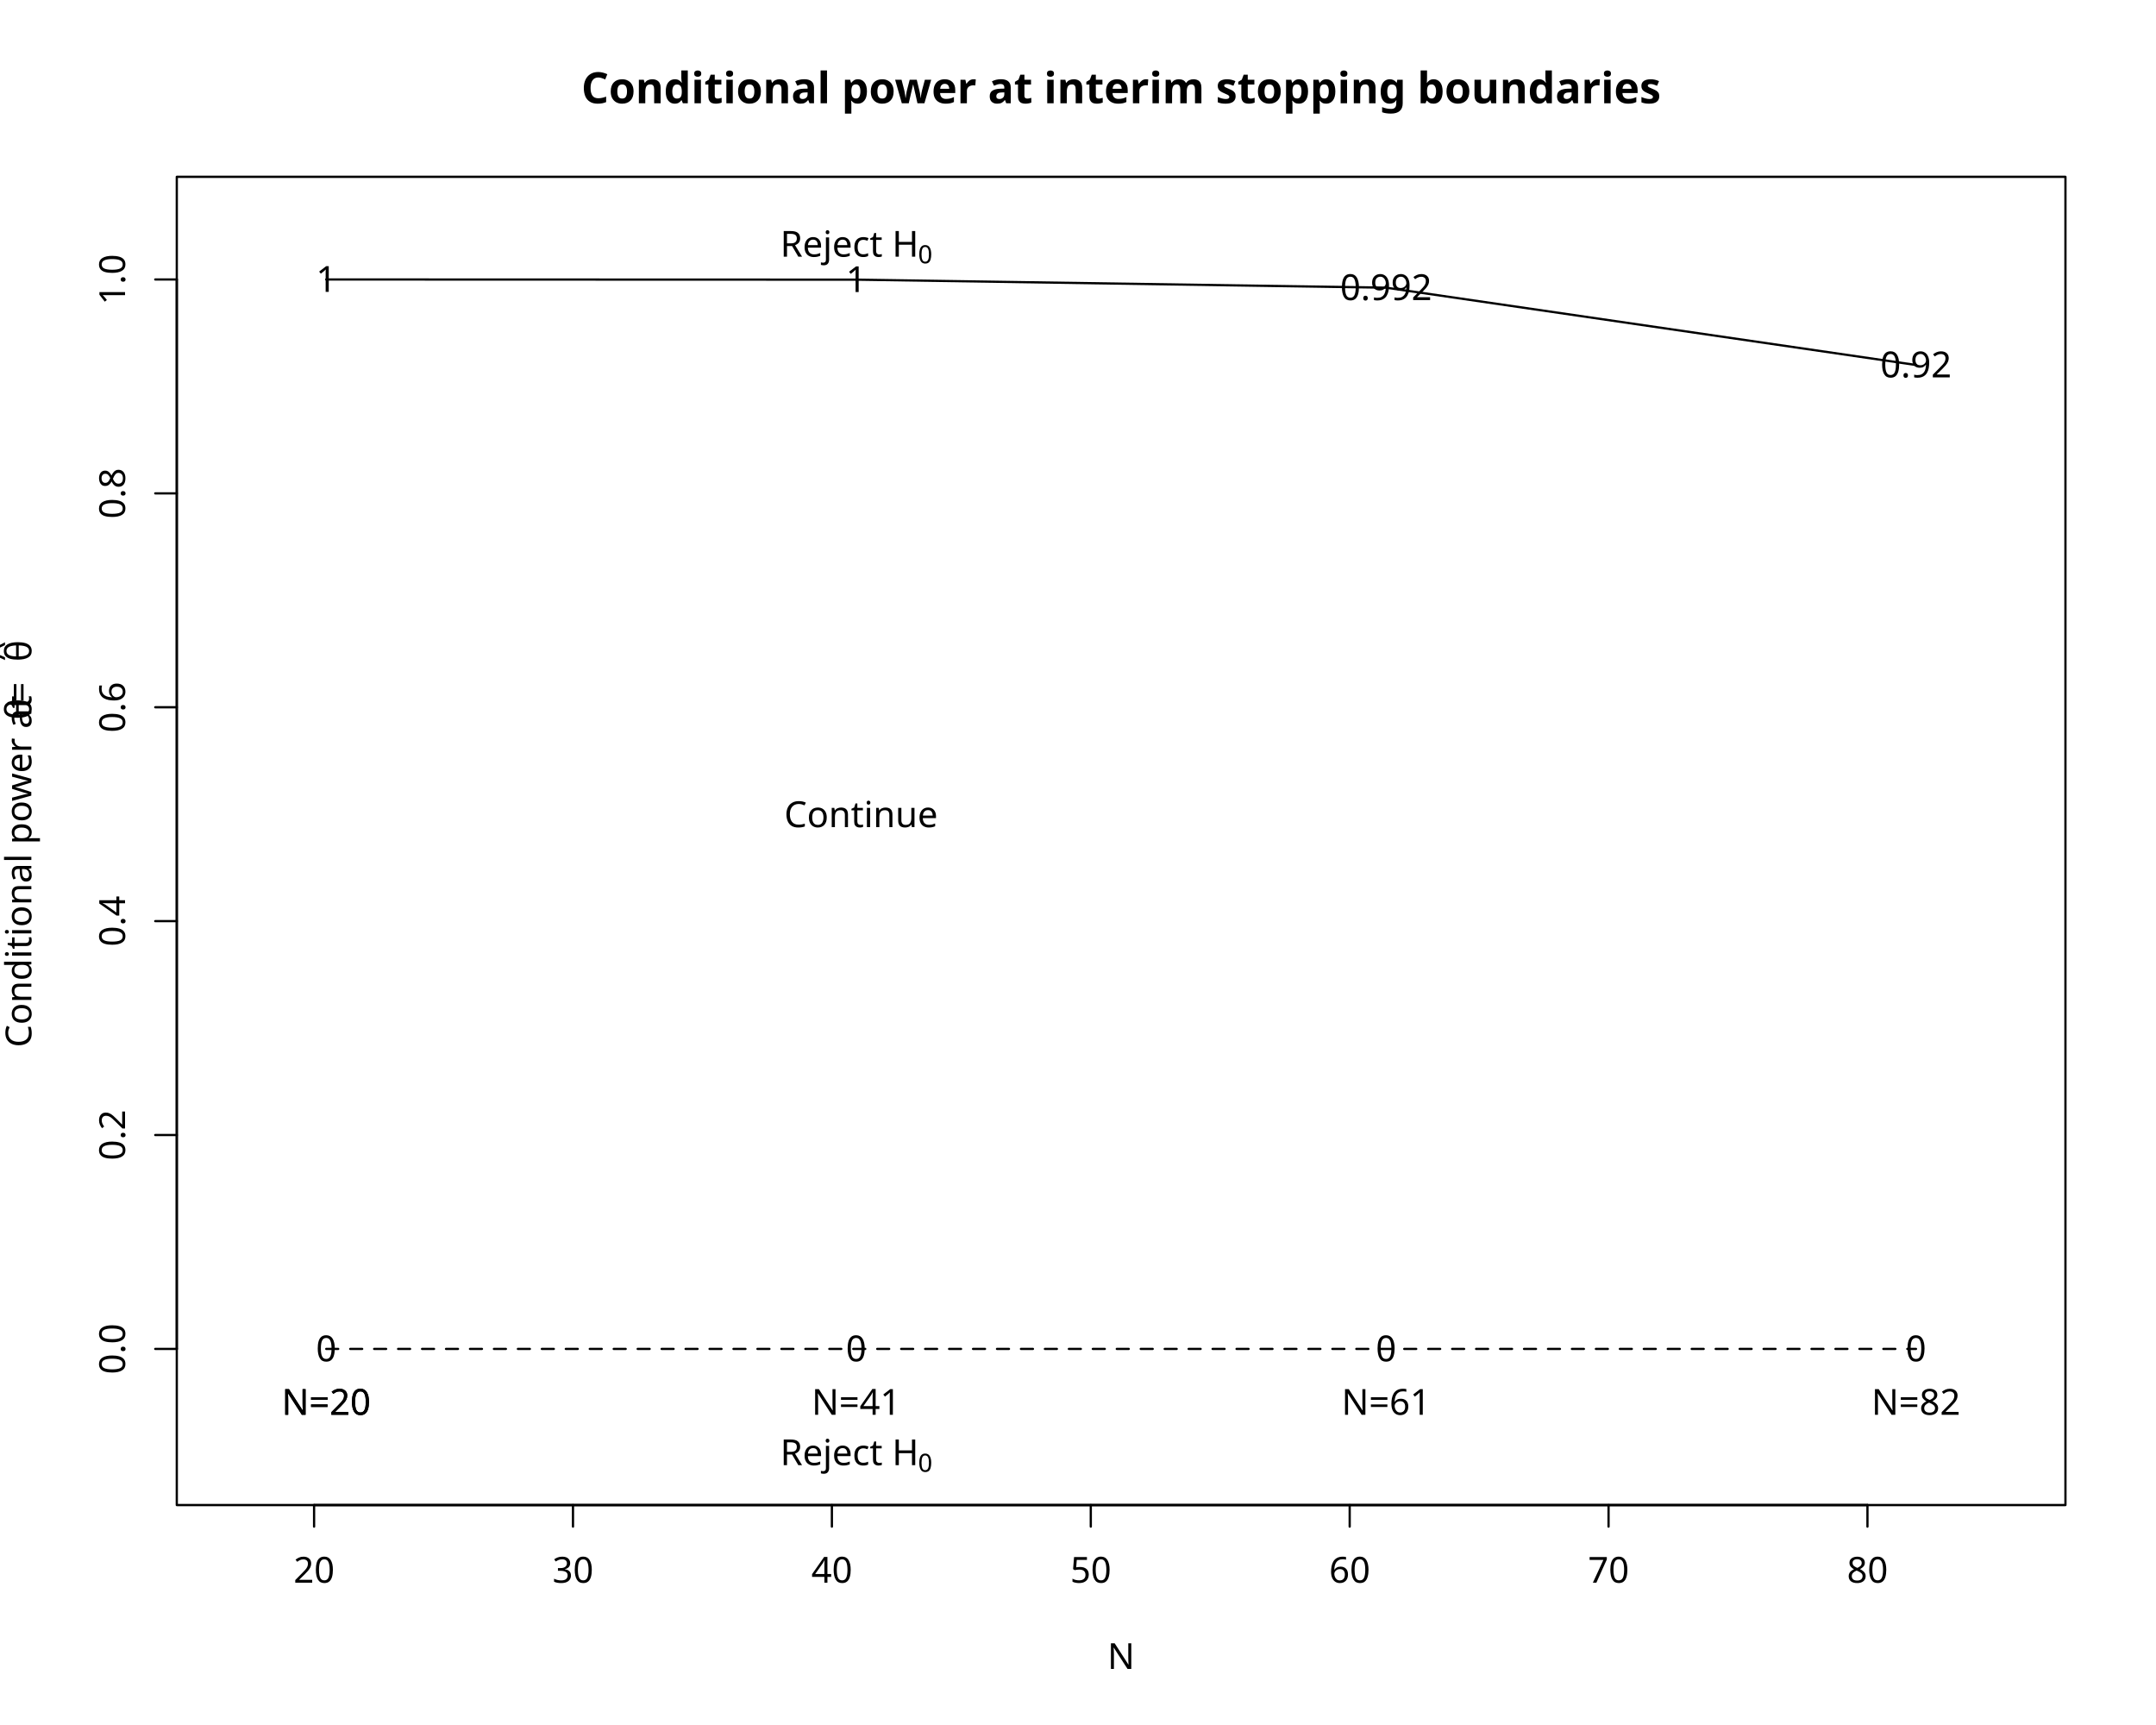
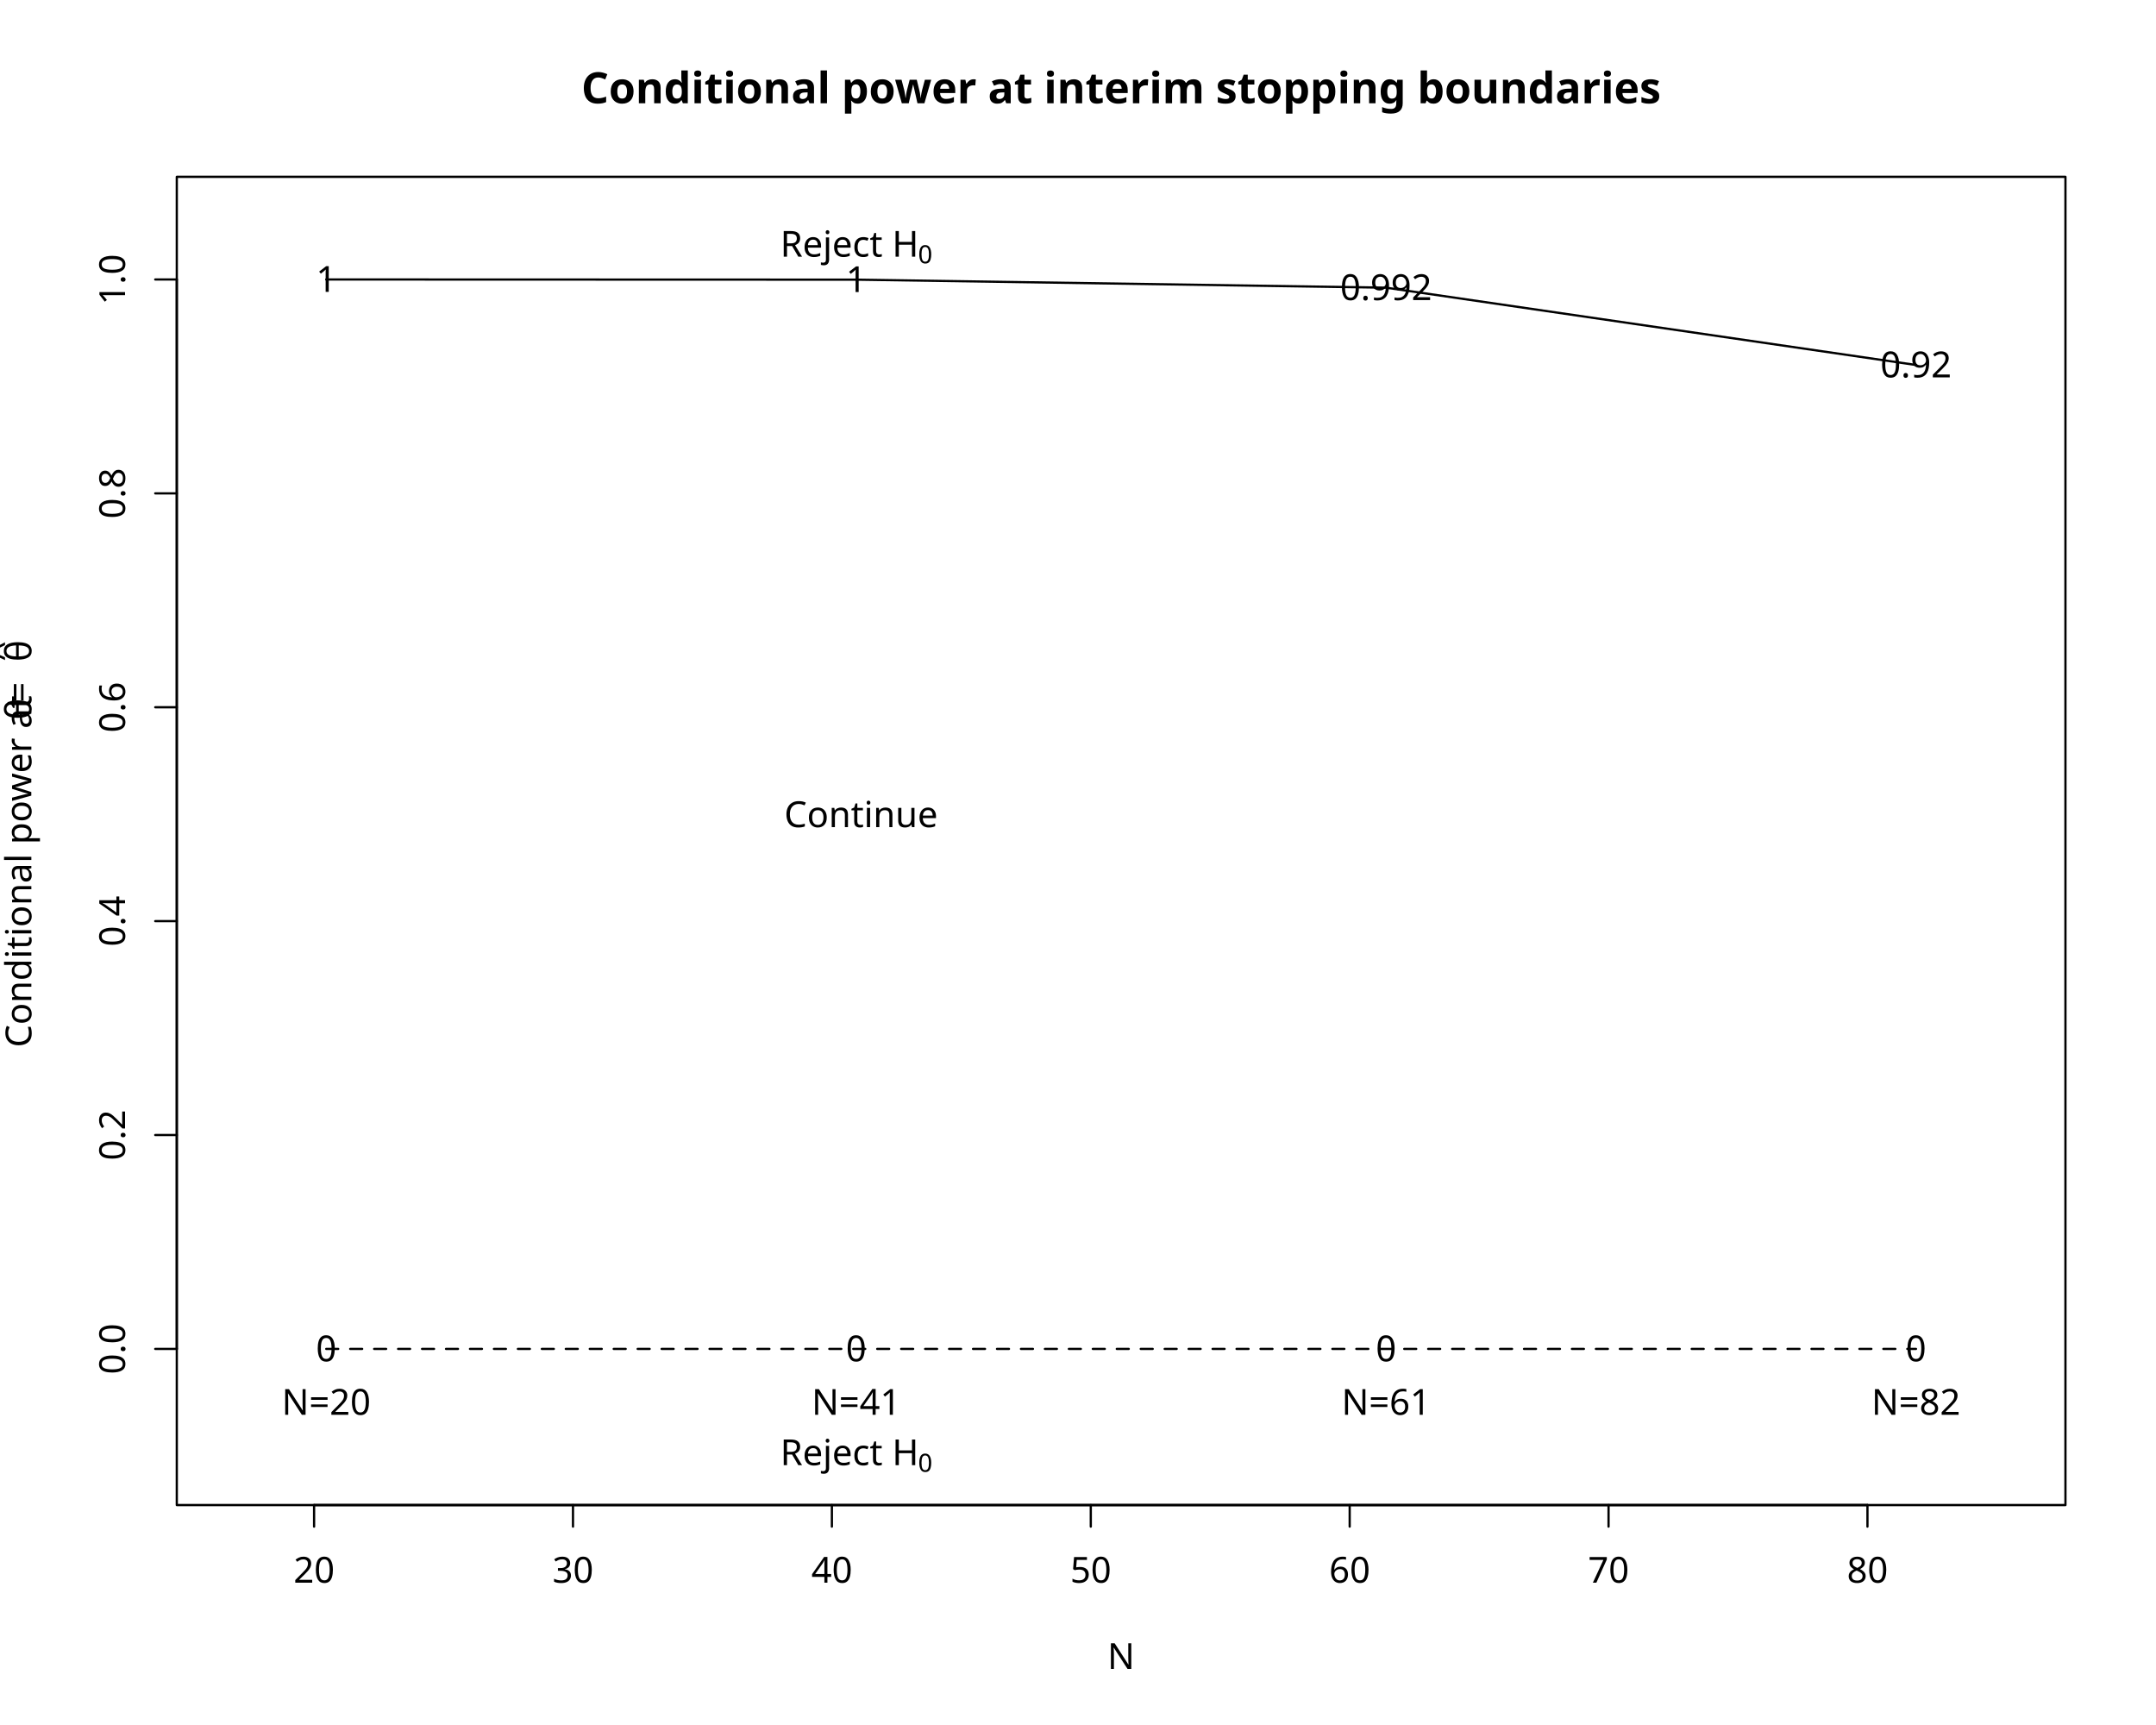
<svg xmlns="http://www.w3.org/2000/svg" class="svglite" data-engine-version="2.0" width="720.00pt" height="576.00pt" viewBox="0 0 720.00 576.00">
  <defs>
    <style type="text/css">
    .svglite line, .svglite polyline, .svglite polygon, .svglite path, .svglite rect, .svglite circle {
      fill: none;
      stroke: #000000;
      stroke-linecap: round;
      stroke-linejoin: round;
      stroke-miterlimit: 10.00;
    }
  </style>
  </defs>
  <rect width="100%" height="100%" style="stroke: none; fill: #FFFFFF;" />
  <defs>
    <clipPath id="cpMC4wMHw3MjAuMDB8MC4wMHw1NzYuMDA=">
      <rect x="0.00" y="0.00" width="720.00" height="576.00" />
    </clipPath>
  </defs>
  <g clip-path="url(#cpMC4wMHw3MjAuMDB8MC4wMHw1NzYuMDA=)">
</g>
  <defs>
    <clipPath id="cpNTkuMDR8Njg5Ljc2fDU5LjA0fDUwMi41Ng==">
      <rect x="59.04" y="59.04" width="630.72" height="443.52" />
    </clipPath>
  </defs>
  <g clip-path="url(#cpNTkuMDR8Njg5Ljc2fDU5LjA0fDUwMi41Ng==)">
    <polyline points="108.95,450.42 285.92,450.42 462.88,450.42 639.85,450.42 " style="stroke-width: 0.75; stroke-dasharray: 4.00,4.00;" />
  </g>
  <g clip-path="url(#cpMC4wMHw3MjAuMDB8MC4wMHw1NzYuMDA=)">
    <line x1="104.89" y1="502.56" x2="623.64" y2="502.56" style="stroke-width: 0.75;" />
    <line x1="104.89" y1="502.56" x2="104.89" y2="509.76" style="stroke-width: 0.75;" />
    <line x1="191.35" y1="502.56" x2="191.35" y2="509.76" style="stroke-width: 0.75;" />
    <line x1="277.81" y1="502.56" x2="277.81" y2="509.76" style="stroke-width: 0.75;" />
    <line x1="364.27" y1="502.56" x2="364.27" y2="509.76" style="stroke-width: 0.75;" />
    <line x1="450.73" y1="502.56" x2="450.73" y2="509.76" style="stroke-width: 0.75;" />
    <line x1="537.18" y1="502.56" x2="537.18" y2="509.76" style="stroke-width: 0.75;" />
    <line x1="623.64" y1="502.56" x2="623.64" y2="509.76" style="stroke-width: 0.75;" />
    <text x="104.89" y="528.48" text-anchor="middle" style="font-size: 12.00px; font-family: sans;" textLength="13.35px" lengthAdjust="spacingAndGlyphs">20</text>
    <text x="191.35" y="528.48" text-anchor="middle" style="font-size: 12.00px; font-family: sans;" textLength="13.35px" lengthAdjust="spacingAndGlyphs">30</text>
    <text x="277.81" y="528.48" text-anchor="middle" style="font-size: 12.00px; font-family: sans;" textLength="13.35px" lengthAdjust="spacingAndGlyphs">40</text>
    <text x="364.27" y="528.48" text-anchor="middle" style="font-size: 12.00px; font-family: sans;" textLength="13.35px" lengthAdjust="spacingAndGlyphs">50</text>
    <text x="450.73" y="528.48" text-anchor="middle" style="font-size: 12.00px; font-family: sans;" textLength="13.35px" lengthAdjust="spacingAndGlyphs">60</text>
    <text x="537.18" y="528.48" text-anchor="middle" style="font-size: 12.00px; font-family: sans;" textLength="13.35px" lengthAdjust="spacingAndGlyphs">70</text>
    <text x="623.64" y="528.48" text-anchor="middle" style="font-size: 12.00px; font-family: sans;" textLength="13.35px" lengthAdjust="spacingAndGlyphs">80</text>
    <line x1="59.04" y1="450.42" x2="59.04" y2="93.32" style="stroke-width: 0.75;" />
    <line x1="59.04" y1="450.42" x2="51.84" y2="450.42" style="stroke-width: 0.75;" />
    <line x1="59.04" y1="379.00" x2="51.84" y2="379.00" style="stroke-width: 0.75;" />
    <line x1="59.04" y1="307.58" x2="51.84" y2="307.58" style="stroke-width: 0.75;" />
    <line x1="59.04" y1="236.16" x2="51.84" y2="236.16" style="stroke-width: 0.75;" />
    <line x1="59.04" y1="164.74" x2="51.84" y2="164.74" style="stroke-width: 0.75;" />
    <line x1="59.04" y1="93.32" x2="51.84" y2="93.32" style="stroke-width: 0.75;" />
    <text transform="translate(41.76,450.42) rotate(-90)" text-anchor="middle" style="font-size: 12.00px; font-family: sans;" textLength="16.68px" lengthAdjust="spacingAndGlyphs">0.0</text>
    <text transform="translate(41.76,379.00) rotate(-90)" text-anchor="middle" style="font-size: 12.00px; font-family: sans;" textLength="16.68px" lengthAdjust="spacingAndGlyphs">0.2</text>
    <text transform="translate(41.76,307.58) rotate(-90)" text-anchor="middle" style="font-size: 12.00px; font-family: sans;" textLength="16.68px" lengthAdjust="spacingAndGlyphs">0.4</text>
    <text transform="translate(41.76,236.16) rotate(-90)" text-anchor="middle" style="font-size: 12.00px; font-family: sans;" textLength="16.68px" lengthAdjust="spacingAndGlyphs">0.6</text>
    <text transform="translate(41.76,164.74) rotate(-90)" text-anchor="middle" style="font-size: 12.00px; font-family: sans;" textLength="16.68px" lengthAdjust="spacingAndGlyphs">0.8</text>
    <text transform="translate(41.76,93.32) rotate(-90)" text-anchor="middle" style="font-size: 12.00px; font-family: sans;" textLength="16.68px" lengthAdjust="spacingAndGlyphs">1.0</text>
    <polygon points="59.04,502.56 689.76,502.56 689.76,59.04 59.04,59.04 " style="stroke-width: 0.75; fill: none;" />
    <text x="374.40" y="34.48" text-anchor="middle" style="font-size: 14.40px; font-weight: bold; font-family: sans;" textLength="312.21px" lengthAdjust="spacingAndGlyphs">Conditional power at interim stopping boundaries</text>
    <text x="374.40" y="557.28" text-anchor="middle" style="font-size: 12.00px; font-family: sans;" textLength="8.67px" lengthAdjust="spacingAndGlyphs">N</text>
    <text transform="translate(10.47,349.75) rotate(-90)" style="font-size: 12.00px; font-family: sans;" textLength="109.40px" lengthAdjust="spacingAndGlyphs">Conditional power at</text>
    <text transform="translate(10.47,240.34) rotate(-90)" style="font-size: 12.00px; font-family: sans;" textLength="5.74px" lengthAdjust="spacingAndGlyphs">θ</text>
    <text transform="translate(10.47,234.60) rotate(-90)" style="font-size: 12.00px; font-family: sans;" textLength="13.68px" lengthAdjust="spacingAndGlyphs"> = </text>
    <text transform="translate(10.47,220.92) rotate(-90)" style="font-size: 12.00px; font-family: sans;" textLength="5.74px" lengthAdjust="spacingAndGlyphs">θ</text>
    <text transform="translate(4.87,220.87) rotate(-90)" style="font-size: 12.00px; font-family: sans;" textLength="5.63px" lengthAdjust="spacingAndGlyphs">^</text>
    <text transform="translate(10.47,215.19) rotate(-90)" style="font-size: 12.00px; font-family: sans;" textLength="3.33px" lengthAdjust="spacingAndGlyphs"> </text>
  </g>
  <g clip-path="url(#cpNTkuMDR8Njg5Ljc2fDU5LjA0fDUwMi41Ng==)">
    <polyline points="108.95,93.32 285.92,93.38 462.88,96.06 639.85,121.87 " style="stroke-width: 0.75;" />
    <text x="108.95" y="450.42" text-anchor="middle" style="font-size: 12.00px; font-family: sans;" textLength="3.33px" lengthAdjust="spacingAndGlyphs"> </text>
    <text x="285.92" y="450.42" text-anchor="middle" style="font-size: 12.00px; font-family: sans;" textLength="3.33px" lengthAdjust="spacingAndGlyphs"> </text>
    <text x="462.88" y="450.42" text-anchor="middle" style="font-size: 12.00px; font-family: sans;" textLength="3.33px" lengthAdjust="spacingAndGlyphs"> </text>
    <text x="639.85" y="450.42" text-anchor="middle" style="font-size: 12.00px; font-family: sans;" textLength="3.33px" lengthAdjust="spacingAndGlyphs"> </text>
    <text x="108.95" y="93.32" text-anchor="middle" style="font-size: 12.00px; font-family: sans;" textLength="3.33px" lengthAdjust="spacingAndGlyphs"> </text>
    <text x="285.92" y="93.38" text-anchor="middle" style="font-size: 12.00px; font-family: sans;" textLength="3.33px" lengthAdjust="spacingAndGlyphs"> </text>
    <text x="462.88" y="96.06" text-anchor="middle" style="font-size: 12.00px; font-family: sans;" textLength="3.33px" lengthAdjust="spacingAndGlyphs"> </text>
    <text x="639.85" y="121.87" text-anchor="middle" style="font-size: 12.00px; font-family: sans;" textLength="3.33px" lengthAdjust="spacingAndGlyphs"> </text>
    <text x="260.57" y="489.24" style="font-size: 12.00px; font-family: sans;" textLength="37.35px" lengthAdjust="spacingAndGlyphs">Reject </text>
    <text x="297.92" y="489.24" style="font-size: 12.00px; font-family: sans;" textLength="8.67px" lengthAdjust="spacingAndGlyphs">H</text>
    <text x="306.59" y="491.46" style="font-size: 8.40px; font-family: sans;" textLength="4.67px" lengthAdjust="spacingAndGlyphs">0</text>
    <text x="108.95" y="454.56" text-anchor="middle" style="font-size: 12.00px; font-family: sans;" textLength="6.67px" lengthAdjust="spacingAndGlyphs">0</text>
    <text x="285.92" y="454.56" text-anchor="middle" style="font-size: 12.00px; font-family: sans;" textLength="6.67px" lengthAdjust="spacingAndGlyphs">0</text>
    <text x="462.88" y="454.56" text-anchor="middle" style="font-size: 12.00px; font-family: sans;" textLength="6.67px" lengthAdjust="spacingAndGlyphs">0</text>
    <text x="639.85" y="454.56" text-anchor="middle" style="font-size: 12.00px; font-family: sans;" textLength="6.67px" lengthAdjust="spacingAndGlyphs">0</text>
    <text x="108.95" y="97.45" text-anchor="middle" style="font-size: 12.00px; font-family: sans;" textLength="6.67px" lengthAdjust="spacingAndGlyphs">1</text>
    <text x="285.92" y="97.51" text-anchor="middle" style="font-size: 12.00px; font-family: sans;" textLength="6.67px" lengthAdjust="spacingAndGlyphs">1</text>
    <text x="462.88" y="100.20" text-anchor="middle" style="font-size: 12.00px; font-family: sans;" textLength="30.03px" lengthAdjust="spacingAndGlyphs">0.992</text>
    <text x="639.85" y="126.00" text-anchor="middle" style="font-size: 12.00px; font-family: sans;" textLength="23.36px" lengthAdjust="spacingAndGlyphs">0.92</text>
    <text x="261.90" y="276.19" style="font-size: 12.00px; font-family: sans;" textLength="48.04px" lengthAdjust="spacingAndGlyphs">Continue</text>
    <text x="260.57" y="85.71" style="font-size: 12.00px; font-family: sans;" textLength="37.35px" lengthAdjust="spacingAndGlyphs">Reject </text>
    <text x="297.92" y="85.71" style="font-size: 12.00px; font-family: sans;" textLength="8.67px" lengthAdjust="spacingAndGlyphs">H</text>
    <text x="306.59" y="87.93" style="font-size: 8.40px; font-family: sans;" textLength="4.67px" lengthAdjust="spacingAndGlyphs">0</text>
    <text x="108.95" y="472.41" text-anchor="middle" style="font-size: 12.00px; font-family: sans;" textLength="29.03px" lengthAdjust="spacingAndGlyphs">N=20</text>
    <text x="285.92" y="472.41" text-anchor="middle" style="font-size: 12.00px; font-family: sans;" textLength="29.03px" lengthAdjust="spacingAndGlyphs">N=41</text>
    <text x="462.88" y="472.41" text-anchor="middle" style="font-size: 12.00px; font-family: sans;" textLength="29.03px" lengthAdjust="spacingAndGlyphs">N=61</text>
    <text x="639.85" y="472.41" text-anchor="middle" style="font-size: 12.00px; font-family: sans;" textLength="29.03px" lengthAdjust="spacingAndGlyphs">N=82</text>
-     <text x="108.95" y="472.41" text-anchor="middle" style="font-size: 12.00px; font-family: sans;" textLength="29.03px" lengthAdjust="spacingAndGlyphs">N=20</text>
  </g>
</svg>
